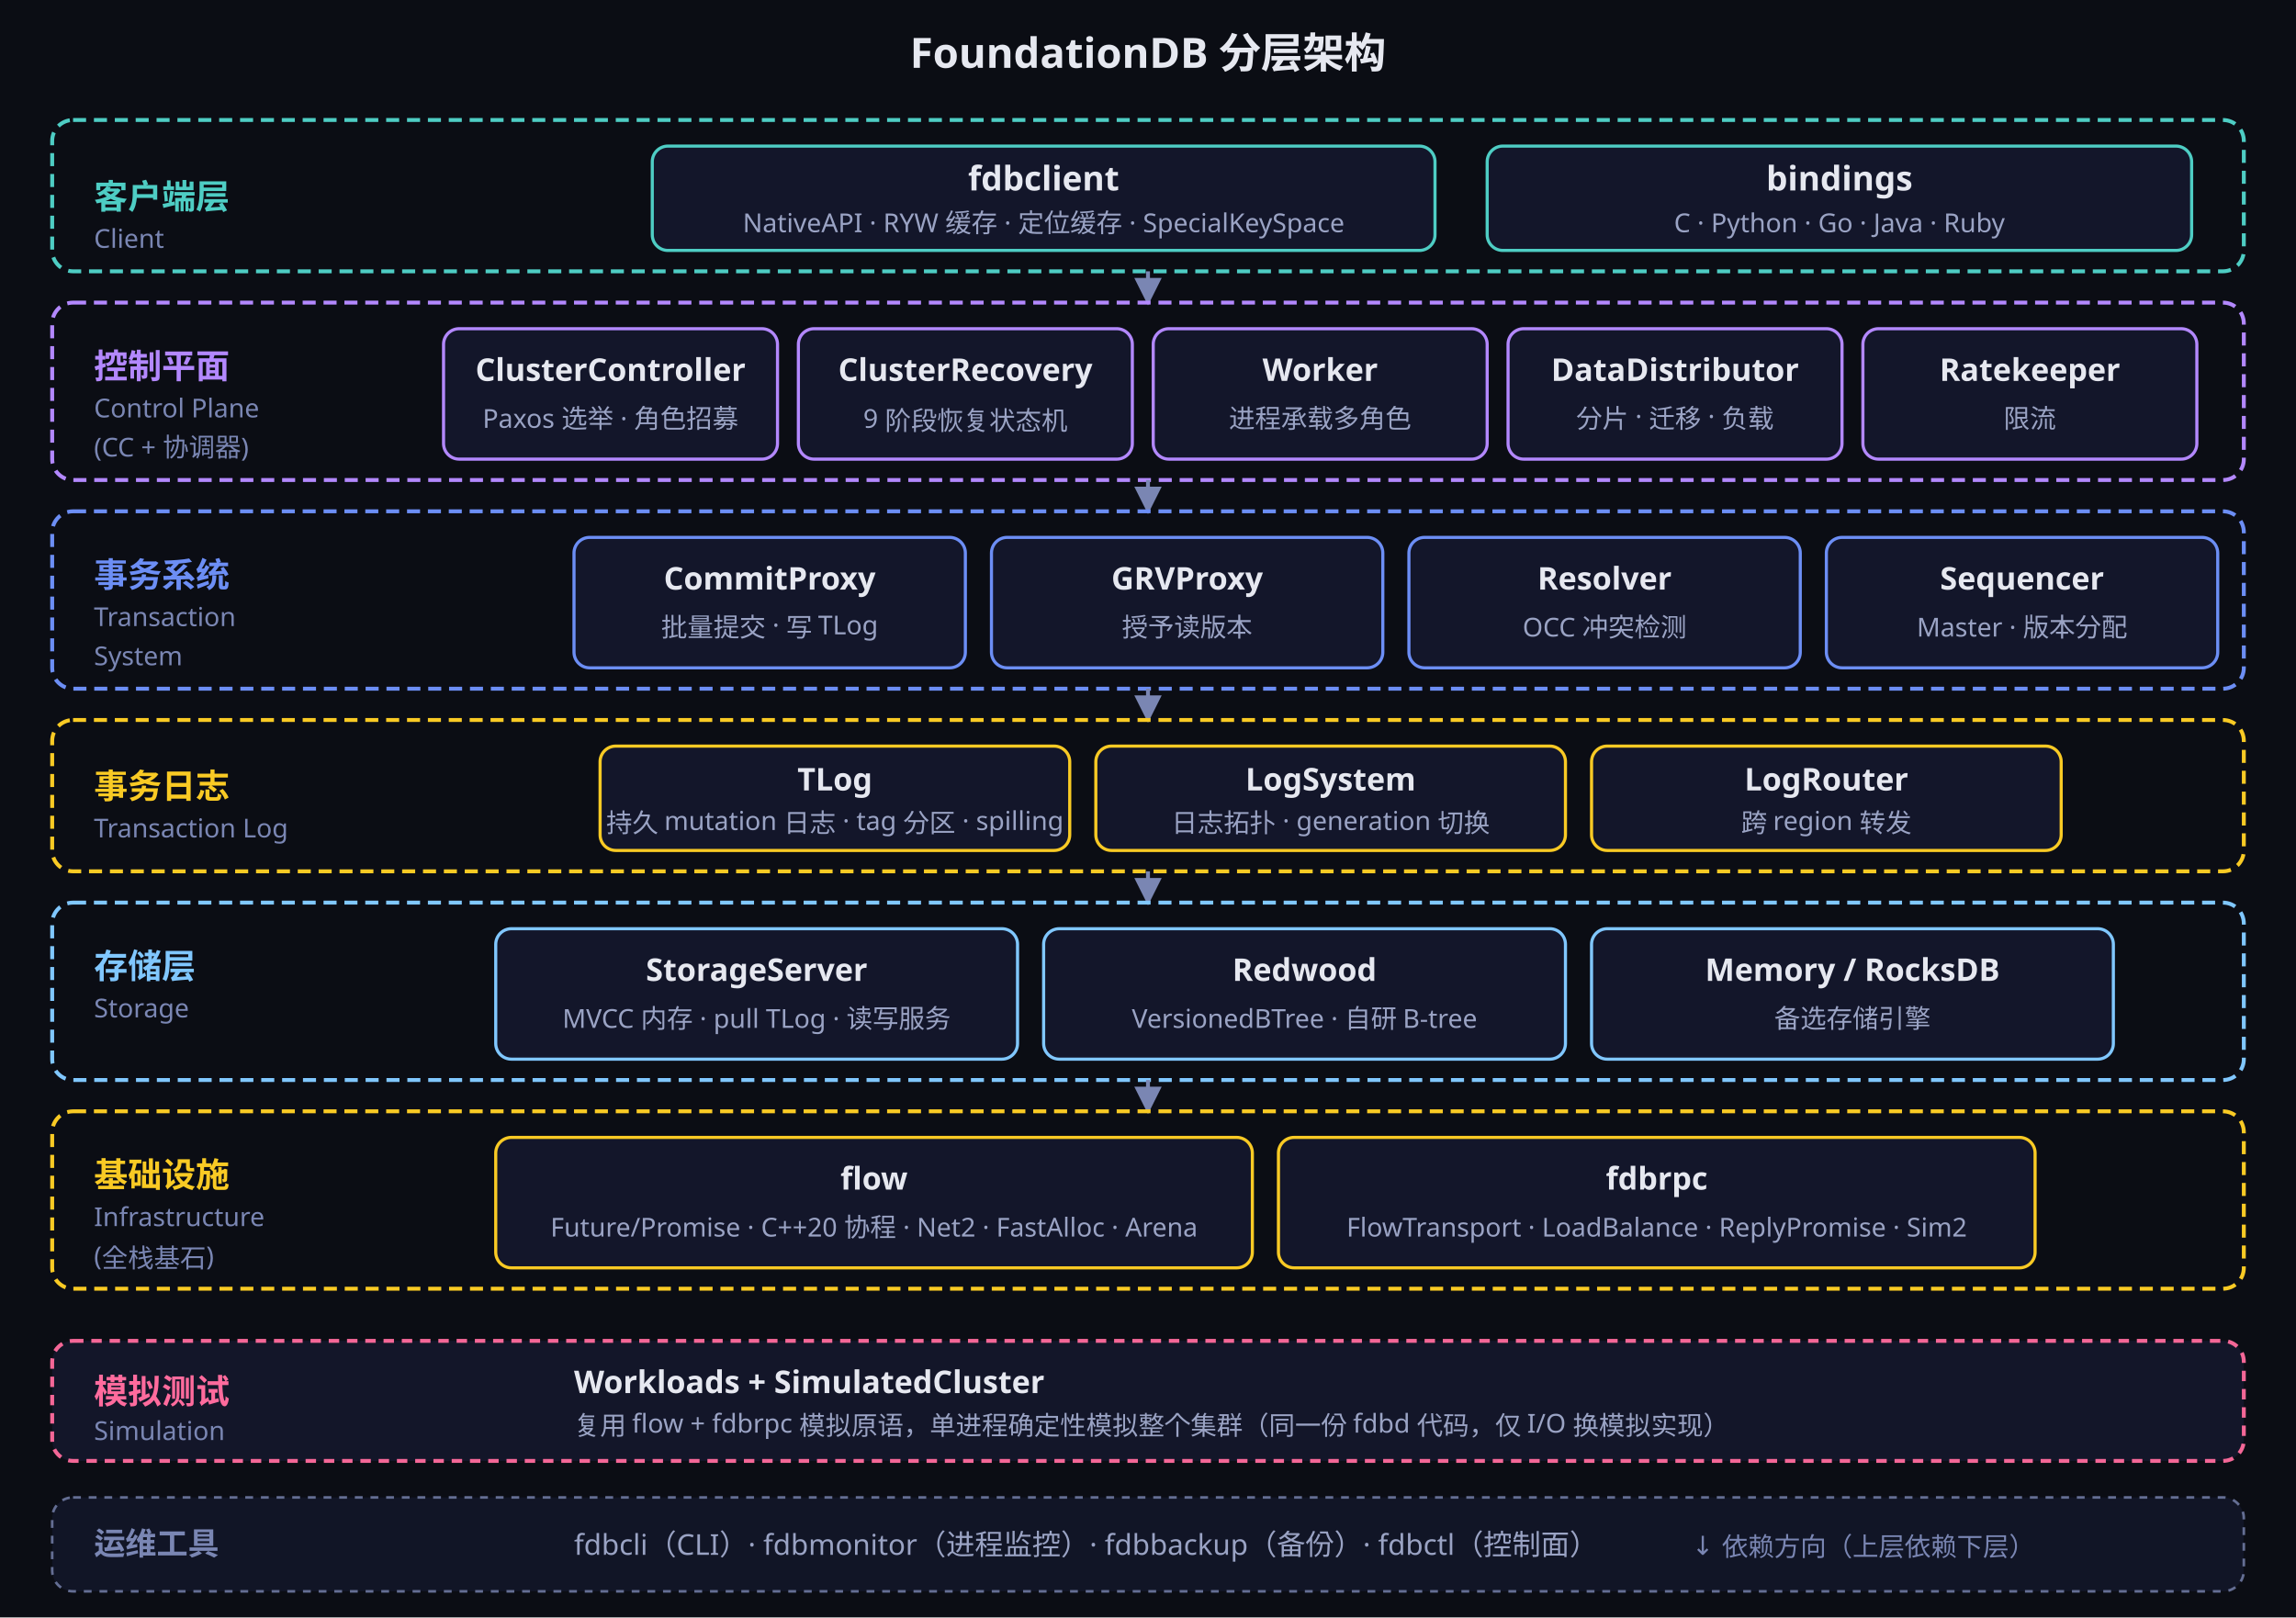
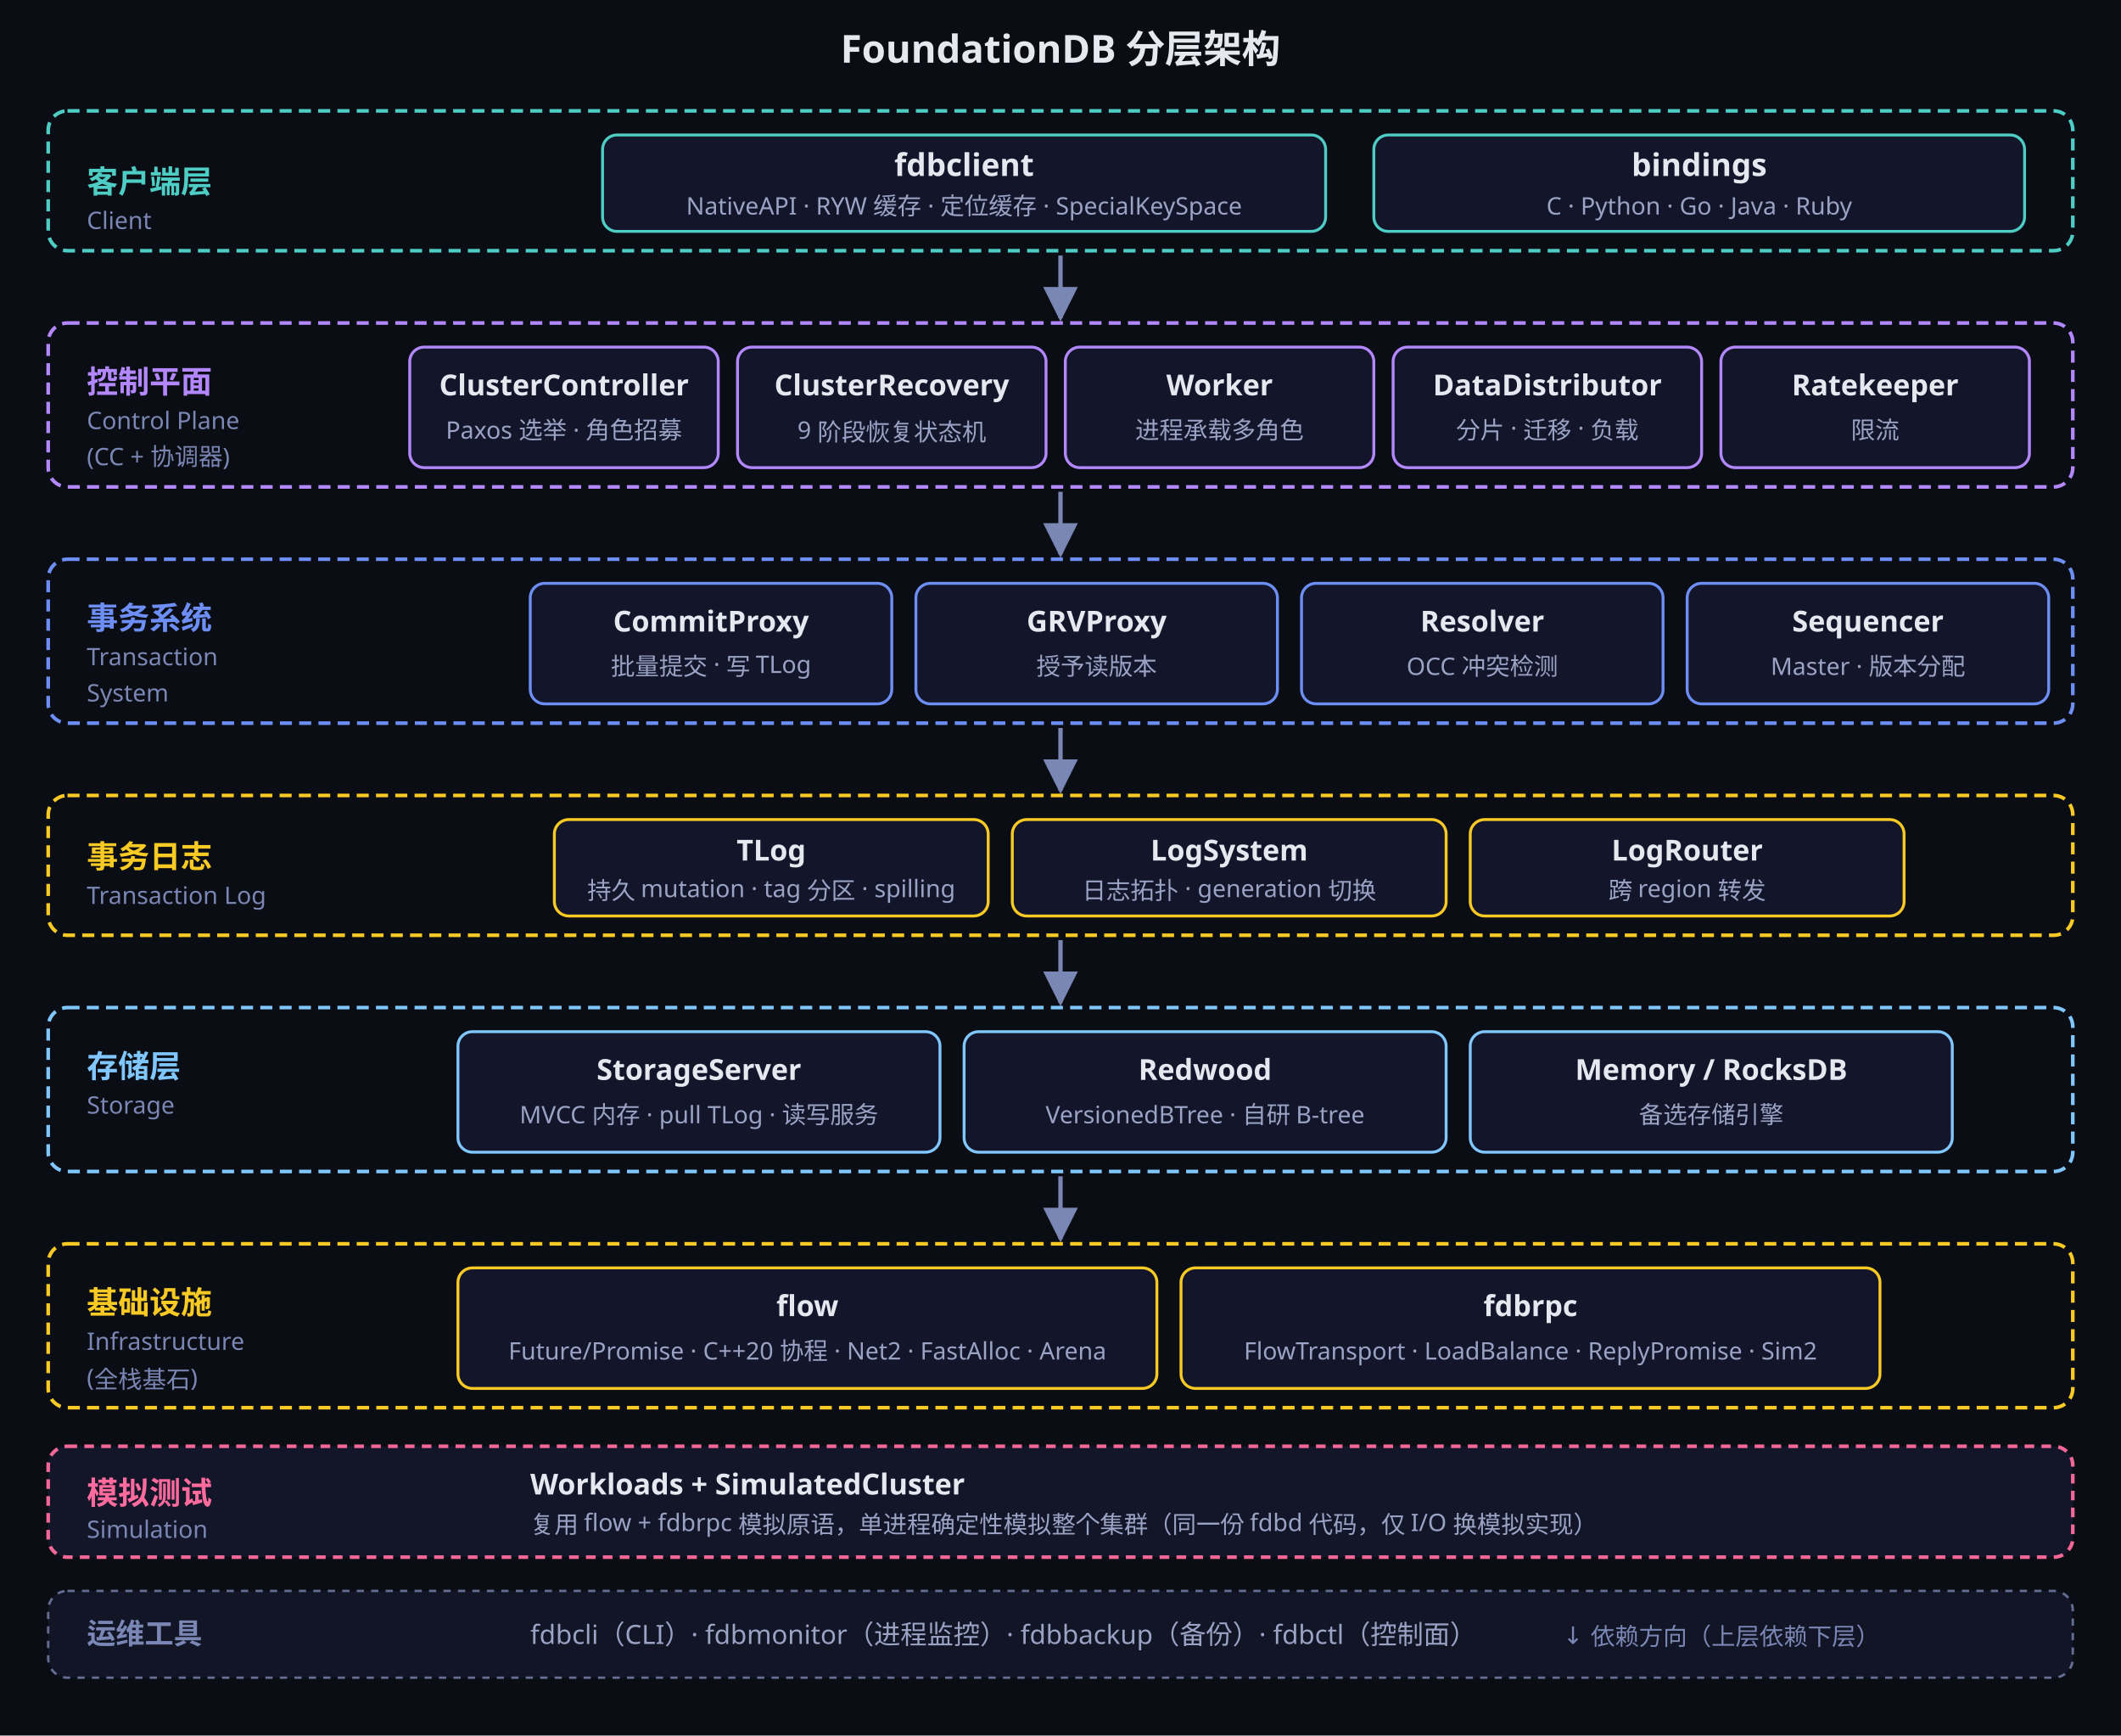
- <svg xmlns="http://www.w3.org/2000/svg" width="880" height="620" viewBox="0 0 880 620" font-family="system-ui, sans-serif">
+ <svg xmlns="http://www.w3.org/2000/svg" width="880" height="720" viewBox="0 0 880 720" font-family="system-ui, sans-serif">
  <defs>
-     <marker id="arrow" viewBox="0 0 10 10" refX="9" refY="5" markerWidth="7" markerHeight="7" orient="auto">
+     <marker id="arrow" viewBox="0 0 10 10" refX="9" refY="5" markerWidth="8" markerHeight="8" orient="auto">
      <path d="M0,0 L10,5 L0,10 z" fill="#7a86b3" />
    </marker>
-     <marker id="arrow-blue" viewBox="0 0 10 10" refX="9" refY="5" markerWidth="7" markerHeight="7" orient="auto">
-       <path d="M0,0 L10,5 L0,10 z" fill="#6c8ef5" />
-     </marker>
  </defs>
-   <rect x="0" y="0" width="880" height="620" fill="#0b0d14" />
+   <rect x="0" y="0" width="880" height="720" fill="#0b0d14" />
  <text x="440" y="26" text-anchor="middle" fill="#e6e8f0" font-size="16" font-weight="600">FoundationDB 分层架构</text>
  <rect x="20" y="46" width="840" height="58" rx="8" fill="none" stroke="#4ecdc4" stroke-width="1.5" stroke-dasharray="5 3" />
  <text x="36" y="80" fill="#4ecdc4" font-size="13" font-weight="600">客户端层</text>
  <text x="36" y="95" fill="#7a86b3" font-size="10">Client</text>
  <rect x="250" y="56" width="300" height="40" rx="6" fill="#13162a" stroke="#4ecdc4" stroke-width="1.2" />
  <text x="400" y="73" text-anchor="middle" fill="#e6e8f0" font-size="13" font-weight="600">fdbclient</text>
  <text x="400" y="89" text-anchor="middle" fill="#9aa3c4" font-size="10">NativeAPI · RYW 缓存 · 定位缓存 · SpecialKeySpace</text>
  <rect x="570" y="56" width="270" height="40" rx="6" fill="#13162a" stroke="#4ecdc4" stroke-width="1.2" />
  <text x="705" y="73" text-anchor="middle" fill="#e6e8f0" font-size="13" font-weight="600">bindings</text>
  <text x="705" y="89" text-anchor="middle" fill="#9aa3c4" font-size="10">C · Python · Go · Java · Ruby</text>
-   <path d="M 440 104 L 440 116" stroke="#7a86b3" stroke-width="1.5" marker-end="url(#arrow)" fill="none" />
-   <rect x="20" y="116" width="840" height="68" rx="8" fill="none" stroke="#b388ff" stroke-width="1.5" stroke-dasharray="5 3" />
-   <text x="36" y="145" fill="#b388ff" font-size="13" font-weight="600">控制平面</text>
-   <text x="36" y="160" fill="#7a86b3" font-size="10">Control Plane</text>
-   <text x="36" y="175" fill="#7a86b3" font-size="10">(CC + 协调器)</text>
+   <path d="M 440 106 L 440 132" stroke="#7a86b3" stroke-width="1.8" marker-end="url(#arrow)" fill="none" />
+   <rect x="20" y="134" width="840" height="68" rx="8" fill="none" stroke="#b388ff" stroke-width="1.5" stroke-dasharray="5 3" />
+   <text x="36" y="163" fill="#b388ff" font-size="13" font-weight="600">控制平面</text>
+   <text x="36" y="178" fill="#7a86b3" font-size="10">Control Plane</text>
+   <text x="36" y="193" fill="#7a86b3" font-size="10">(CC + 协调器)</text>
  <g font-size="12" font-weight="600" fill="#e6e8f0">
-     <rect x="170" y="126" width="128" height="50" rx="6" fill="#13162a" stroke="#b388ff" stroke-width="1.2" />
-     <text x="234" y="146" text-anchor="middle">ClusterController</text>
-     <text x="234" y="164" text-anchor="middle" fill="#9aa3c4" font-size="10" font-weight="400">Paxos 选举 · 角色招募</text>
-     <rect x="306" y="126" width="128" height="50" rx="6" fill="#13162a" stroke="#b388ff" stroke-width="1.2" />
-     <text x="370" y="146" text-anchor="middle">ClusterRecovery</text>
-     <text x="370" y="164" text-anchor="middle" fill="#9aa3c4" font-size="10" font-weight="400">9 阶段恢复状态机</text>
-     <rect x="442" y="126" width="128" height="50" rx="6" fill="#13162a" stroke="#b388ff" stroke-width="1.2" />
-     <text x="506" y="146" text-anchor="middle">Worker</text>
-     <text x="506" y="164" text-anchor="middle" fill="#9aa3c4" font-size="10" font-weight="400">进程承载多角色</text>
-     <rect x="578" y="126" width="128" height="50" rx="6" fill="#13162a" stroke="#b388ff" stroke-width="1.2" />
-     <text x="642" y="146" text-anchor="middle">DataDistributor</text>
-     <text x="642" y="164" text-anchor="middle" fill="#9aa3c4" font-size="10" font-weight="400">分片 · 迁移 · 负载</text>
-     <rect x="714" y="126" width="128" height="50" rx="6" fill="#13162a" stroke="#b388ff" stroke-width="1.2" />
-     <text x="778" y="146" text-anchor="middle">Ratekeeper</text>
-     <text x="778" y="164" text-anchor="middle" fill="#9aa3c4" font-size="10" font-weight="400">限流</text>
+     <rect x="170" y="144" width="128" height="50" rx="6" fill="#13162a" stroke="#b388ff" stroke-width="1.2" />
+     <text x="234" y="164" text-anchor="middle">ClusterController</text>
+     <text x="234" y="182" text-anchor="middle" fill="#9aa3c4" font-size="10" font-weight="400">Paxos 选举 · 角色招募</text>
+     <rect x="306" y="144" width="128" height="50" rx="6" fill="#13162a" stroke="#b388ff" stroke-width="1.2" />
+     <text x="370" y="164" text-anchor="middle">ClusterRecovery</text>
+     <text x="370" y="182" text-anchor="middle" fill="#9aa3c4" font-size="10" font-weight="400">9 阶段恢复状态机</text>
+     <rect x="442" y="144" width="128" height="50" rx="6" fill="#13162a" stroke="#b388ff" stroke-width="1.2" />
+     <text x="506" y="164" text-anchor="middle">Worker</text>
+     <text x="506" y="182" text-anchor="middle" fill="#9aa3c4" font-size="10" font-weight="400">进程承载多角色</text>
+     <rect x="578" y="144" width="128" height="50" rx="6" fill="#13162a" stroke="#b388ff" stroke-width="1.2" />
+     <text x="642" y="164" text-anchor="middle">DataDistributor</text>
+     <text x="642" y="182" text-anchor="middle" fill="#9aa3c4" font-size="10" font-weight="400">分片 · 迁移 · 负载</text>
+     <rect x="714" y="144" width="128" height="50" rx="6" fill="#13162a" stroke="#b388ff" stroke-width="1.2" />
+     <text x="778" y="164" text-anchor="middle">Ratekeeper</text>
+     <text x="778" y="182" text-anchor="middle" fill="#9aa3c4" font-size="10" font-weight="400">限流</text>
  </g>
-   <path d="M 440 184 L 440 196" stroke="#7a86b3" stroke-width="1.5" marker-end="url(#arrow)" fill="none" />
-   <rect x="20" y="196" width="840" height="68" rx="8" fill="none" stroke="#6c8ef5" stroke-width="1.5" stroke-dasharray="5 3" />
-   <text x="36" y="225" fill="#6c8ef5" font-size="13" font-weight="600">事务系统</text>
-   <text x="36" y="240" fill="#7a86b3" font-size="10">Transaction</text>
-   <text x="36" y="255" fill="#7a86b3" font-size="10">System</text>
+   <path d="M 440 204 L 440 230" stroke="#7a86b3" stroke-width="1.8" marker-end="url(#arrow)" fill="none" />
+   <rect x="20" y="232" width="840" height="68" rx="8" fill="none" stroke="#6c8ef5" stroke-width="1.5" stroke-dasharray="5 3" />
+   <text x="36" y="261" fill="#6c8ef5" font-size="13" font-weight="600">事务系统</text>
+   <text x="36" y="276" fill="#7a86b3" font-size="10">Transaction</text>
+   <text x="36" y="291" fill="#7a86b3" font-size="10">System</text>
  <g font-size="12" font-weight="600" fill="#e6e8f0">
-     <rect x="220" y="206" width="150" height="50" rx="6" fill="#13162a" stroke="#6c8ef5" stroke-width="1.2" />
-     <text x="295" y="226" text-anchor="middle">CommitProxy</text>
-     <text x="295" y="244" text-anchor="middle" fill="#9aa3c4" font-size="10" font-weight="400">批量提交 · 写 TLog</text>
-     <rect x="380" y="206" width="150" height="50" rx="6" fill="#13162a" stroke="#6c8ef5" stroke-width="1.2" />
-     <text x="455" y="226" text-anchor="middle">GRVProxy</text>
-     <text x="455" y="244" text-anchor="middle" fill="#9aa3c4" font-size="10" font-weight="400">授予读版本</text>
-     <rect x="540" y="206" width="150" height="50" rx="6" fill="#13162a" stroke="#6c8ef5" stroke-width="1.2" />
-     <text x="615" y="226" text-anchor="middle">Resolver</text>
-     <text x="615" y="244" text-anchor="middle" fill="#9aa3c4" font-size="10" font-weight="400">OCC 冲突检测</text>
-     <rect x="700" y="206" width="150" height="50" rx="6" fill="#13162a" stroke="#6c8ef5" stroke-width="1.2" />
-     <text x="775" y="226" text-anchor="middle">Sequencer</text>
-     <text x="775" y="244" text-anchor="middle" fill="#9aa3c4" font-size="10" font-weight="400">Master · 版本分配</text>
+     <rect x="220" y="242" width="150" height="50" rx="6" fill="#13162a" stroke="#6c8ef5" stroke-width="1.2" />
+     <text x="295" y="262" text-anchor="middle">CommitProxy</text>
+     <text x="295" y="280" text-anchor="middle" fill="#9aa3c4" font-size="10" font-weight="400">批量提交 · 写 TLog</text>
+     <rect x="380" y="242" width="150" height="50" rx="6" fill="#13162a" stroke="#6c8ef5" stroke-width="1.2" />
+     <text x="455" y="262" text-anchor="middle">GRVProxy</text>
+     <text x="455" y="280" text-anchor="middle" fill="#9aa3c4" font-size="10" font-weight="400">授予读版本</text>
+     <rect x="540" y="242" width="150" height="50" rx="6" fill="#13162a" stroke="#6c8ef5" stroke-width="1.2" />
+     <text x="615" y="262" text-anchor="middle">Resolver</text>
+     <text x="615" y="280" text-anchor="middle" fill="#9aa3c4" font-size="10" font-weight="400">OCC 冲突检测</text>
+     <rect x="700" y="242" width="150" height="50" rx="6" fill="#13162a" stroke="#6c8ef5" stroke-width="1.2" />
+     <text x="775" y="262" text-anchor="middle">Sequencer</text>
+     <text x="775" y="280" text-anchor="middle" fill="#9aa3c4" font-size="10" font-weight="400">Master · 版本分配</text>
  </g>
-   <path d="M 440 264 L 440 276" stroke="#7a86b3" stroke-width="1.5" marker-end="url(#arrow)" fill="none" />
-   <rect x="20" y="276" width="840" height="58" rx="8" fill="none" stroke="#f9ca24" stroke-width="1.5" stroke-dasharray="5 3" />
-   <text x="36" y="306" fill="#f9ca24" font-size="13" font-weight="600">事务日志</text>
-   <text x="36" y="321" fill="#7a86b3" font-size="10">Transaction Log</text>
+   <path d="M 440 302 L 440 328" stroke="#7a86b3" stroke-width="1.8" marker-end="url(#arrow)" fill="none" />
+   <rect x="20" y="330" width="840" height="58" rx="8" fill="none" stroke="#f9ca24" stroke-width="1.5" stroke-dasharray="5 3" />
+   <text x="36" y="360" fill="#f9ca24" font-size="13" font-weight="600">事务日志</text>
+   <text x="36" y="375" fill="#7a86b3" font-size="10">Transaction Log</text>
  <g font-size="12" font-weight="600" fill="#e6e8f0">
-     <rect x="230" y="286" width="180" height="40" rx="6" fill="#13162a" stroke="#f9ca24" stroke-width="1.2" />
-     <text x="320" y="303" text-anchor="middle">TLog</text>
-     <text x="320" y="319" text-anchor="middle" fill="#9aa3c4" font-size="10" font-weight="400">持久 mutation 日志 · tag 分区 · spilling</text>
-     <rect x="420" y="286" width="180" height="40" rx="6" fill="#13162a" stroke="#f9ca24" stroke-width="1.2" />
-     <text x="510" y="303" text-anchor="middle">LogSystem</text>
-     <text x="510" y="319" text-anchor="middle" fill="#9aa3c4" font-size="10" font-weight="400">日志拓扑 · generation 切换</text>
-     <rect x="610" y="286" width="180" height="40" rx="6" fill="#13162a" stroke="#f9ca24" stroke-width="1.2" />
-     <text x="700" y="303" text-anchor="middle">LogRouter</text>
-     <text x="700" y="319" text-anchor="middle" fill="#9aa3c4" font-size="10" font-weight="400">跨 region 转发</text>
+     <rect x="230" y="340" width="180" height="40" rx="6" fill="#13162a" stroke="#f9ca24" stroke-width="1.2" />
+     <text x="320" y="357" text-anchor="middle">TLog</text>
+     <text x="320" y="373" text-anchor="middle" fill="#9aa3c4" font-size="10" font-weight="400">持久 mutation · tag 分区 · spilling</text>
+     <rect x="420" y="340" width="180" height="40" rx="6" fill="#13162a" stroke="#f9ca24" stroke-width="1.2" />
+     <text x="510" y="357" text-anchor="middle">LogSystem</text>
+     <text x="510" y="373" text-anchor="middle" fill="#9aa3c4" font-size="10" font-weight="400">日志拓扑 · generation 切换</text>
+     <rect x="610" y="340" width="180" height="40" rx="6" fill="#13162a" stroke="#f9ca24" stroke-width="1.2" />
+     <text x="700" y="357" text-anchor="middle">LogRouter</text>
+     <text x="700" y="373" text-anchor="middle" fill="#9aa3c4" font-size="10" font-weight="400">跨 region 转发</text>
  </g>
-   <path d="M 440 334 L 440 346" stroke="#7a86b3" stroke-width="1.5" marker-end="url(#arrow)" fill="none" />
-   <rect x="20" y="346" width="840" height="68" rx="8" fill="none" stroke="#80c7ff" stroke-width="1.5" stroke-dasharray="5 3" />
-   <text x="36" y="375" fill="#80c7ff" font-size="13" font-weight="600">存储层</text>
-   <text x="36" y="390" fill="#7a86b3" font-size="10">Storage</text>
+   <path d="M 440 390 L 440 416" stroke="#7a86b3" stroke-width="1.8" marker-end="url(#arrow)" fill="none" />
+   <rect x="20" y="418" width="840" height="68" rx="8" fill="none" stroke="#80c7ff" stroke-width="1.5" stroke-dasharray="5 3" />
+   <text x="36" y="447" fill="#80c7ff" font-size="13" font-weight="600">存储层</text>
+   <text x="36" y="462" fill="#7a86b3" font-size="10">Storage</text>
  <g font-size="12" font-weight="600" fill="#e6e8f0">
-     <rect x="190" y="356" width="200" height="50" rx="6" fill="#13162a" stroke="#80c7ff" stroke-width="1.2" />
-     <text x="290" y="376" text-anchor="middle">StorageServer</text>
-     <text x="290" y="394" text-anchor="middle" fill="#9aa3c4" font-size="10" font-weight="400">MVCC 内存 · pull TLog · 读写服务</text>
-     <rect x="400" y="356" width="200" height="50" rx="6" fill="#13162a" stroke="#80c7ff" stroke-width="1.2" />
-     <text x="500" y="376" text-anchor="middle">Redwood</text>
-     <text x="500" y="394" text-anchor="middle" fill="#9aa3c4" font-size="10" font-weight="400">VersionedBTree · 自研 B-tree</text>
-     <rect x="610" y="356" width="200" height="50" rx="6" fill="#13162a" stroke="#80c7ff" stroke-width="1.2" />
-     <text x="710" y="376" text-anchor="middle">Memory / RocksDB</text>
-     <text x="710" y="394" text-anchor="middle" fill="#9aa3c4" font-size="10" font-weight="400">备选存储引擎</text>
+     <rect x="190" y="428" width="200" height="50" rx="6" fill="#13162a" stroke="#80c7ff" stroke-width="1.2" />
+     <text x="290" y="448" text-anchor="middle">StorageServer</text>
+     <text x="290" y="466" text-anchor="middle" fill="#9aa3c4" font-size="10" font-weight="400">MVCC 内存 · pull TLog · 读写服务</text>
+     <rect x="400" y="428" width="200" height="50" rx="6" fill="#13162a" stroke="#80c7ff" stroke-width="1.2" />
+     <text x="500" y="448" text-anchor="middle">Redwood</text>
+     <text x="500" y="466" text-anchor="middle" fill="#9aa3c4" font-size="10" font-weight="400">VersionedBTree · 自研 B-tree</text>
+     <rect x="610" y="428" width="200" height="50" rx="6" fill="#13162a" stroke="#80c7ff" stroke-width="1.2" />
+     <text x="710" y="448" text-anchor="middle">Memory / RocksDB</text>
+     <text x="710" y="466" text-anchor="middle" fill="#9aa3c4" font-size="10" font-weight="400">备选存储引擎</text>
  </g>
-   <path d="M 440 414 L 440 426" stroke="#7a86b3" stroke-width="1.5" marker-end="url(#arrow)" fill="none" />
-   <rect x="20" y="426" width="840" height="68" rx="8" fill="none" stroke="#f9ca24" stroke-width="1.5" stroke-dasharray="5 3" />
-   <text x="36" y="455" fill="#f9ca24" font-size="13" font-weight="600">基础设施</text>
-   <text x="36" y="470" fill="#7a86b3" font-size="10">Infrastructure</text>
-   <text x="36" y="485" fill="#7a86b3" font-size="10">(全栈基石)</text>
+   <path d="M 440 488 L 440 514" stroke="#7a86b3" stroke-width="1.8" marker-end="url(#arrow)" fill="none" />
+   <rect x="20" y="516" width="840" height="68" rx="8" fill="none" stroke="#f9ca24" stroke-width="1.5" stroke-dasharray="5 3" />
+   <text x="36" y="545" fill="#f9ca24" font-size="13" font-weight="600">基础设施</text>
+   <text x="36" y="560" fill="#7a86b3" font-size="10">Infrastructure</text>
+   <text x="36" y="575" fill="#7a86b3" font-size="10">(全栈基石)</text>
  <g font-size="12" font-weight="600" fill="#e6e8f0">
-     <rect x="190" y="436" width="290" height="50" rx="6" fill="#13162a" stroke="#f9ca24" stroke-width="1.2" />
-     <text x="335" y="456" text-anchor="middle">flow</text>
-     <text x="335" y="474" text-anchor="middle" fill="#9aa3c4" font-size="10" font-weight="400">Future/Promise · C++20 协程 · Net2 · FastAlloc · Arena</text>
-     <rect x="490" y="436" width="290" height="50" rx="6" fill="#13162a" stroke="#f9ca24" stroke-width="1.2" />
-     <text x="635" y="456" text-anchor="middle">fdbrpc</text>
-     <text x="635" y="474" text-anchor="middle" fill="#9aa3c4" font-size="10" font-weight="400">FlowTransport · LoadBalance · ReplyPromise · Sim2</text>
+     <rect x="190" y="526" width="290" height="50" rx="6" fill="#13162a" stroke="#f9ca24" stroke-width="1.2" />
+     <text x="335" y="546" text-anchor="middle">flow</text>
+     <text x="335" y="564" text-anchor="middle" fill="#9aa3c4" font-size="10" font-weight="400">Future/Promise · C++20 协程 · Net2 · FastAlloc · Arena</text>
+     <rect x="490" y="526" width="290" height="50" rx="6" fill="#13162a" stroke="#f9ca24" stroke-width="1.2" />
+     <text x="635" y="546" text-anchor="middle">fdbrpc</text>
+     <text x="635" y="564" text-anchor="middle" fill="#9aa3c4" font-size="10" font-weight="400">FlowTransport · LoadBalance · ReplyPromise · Sim2</text>
  </g>
-   <rect x="20" y="514" width="840" height="46" rx="8" fill="#13162a" stroke="#ff6b9d" stroke-width="1.5" stroke-dasharray="4 3" opacity="0.95" />
-   <text x="36" y="538" fill="#ff6b9d" font-size="13" font-weight="600">模拟测试</text>
-   <text x="36" y="552" fill="#7a86b3" font-size="10">Simulation</text>
-   <text x="220" y="534" fill="#e6e8f0" font-size="12" font-weight="600">Workloads + SimulatedCluster</text>
-   <text x="220" y="550" fill="#9aa3c4" font-size="10">复用 flow + fdbrpc 模拟原语，单进程确定性模拟整个集群（同一份 fdbd 代码，仅 I/O 换模拟实现）</text>
-   <path d="M 190 537 L 190 537" stroke="#ff6b9d" stroke-width="1.2" fill="none" />
-   <rect x="20" y="574" width="840" height="36" rx="8" fill="#13162a" stroke="#7a86b3" stroke-width="1" stroke-dasharray="3 3" opacity="0.8" />
-   <text x="36" y="596" fill="#7a86b3" font-size="12" font-weight="600">运维工具</text>
-   <text x="220" y="596" fill="#9aa3c4" font-size="11">fdbcli（CLI）· fdbmonitor（进程监控）· fdbbackup（备份）· fdbctl（控制面）</text>
-   <text x="780" y="596" text-anchor="end" fill="#7a86b3" font-size="10">↓ 依赖方向（上层依赖下层）</text>
+   <rect x="20" y="600" width="840" height="46" rx="8" fill="#13162a" stroke="#ff6b9d" stroke-width="1.5" stroke-dasharray="4 3" opacity="0.95" />
+   <text x="36" y="624" fill="#ff6b9d" font-size="13" font-weight="600">模拟测试</text>
+   <text x="36" y="638" fill="#7a86b3" font-size="10">Simulation</text>
+   <text x="220" y="620" fill="#e6e8f0" font-size="12" font-weight="600">Workloads + SimulatedCluster</text>
+   <text x="220" y="636" fill="#9aa3c4" font-size="10">复用 flow + fdbrpc 模拟原语，单进程确定性模拟整个集群（同一份 fdbd 代码，仅 I/O 换模拟实现）</text>
+   <rect x="20" y="660" width="840" height="36" rx="8" fill="#13162a" stroke="#7a86b3" stroke-width="1" stroke-dasharray="3 3" opacity="0.8" />
+   <text x="36" y="682" fill="#7a86b3" font-size="12" font-weight="600">运维工具</text>
+   <text x="220" y="682" fill="#9aa3c4" font-size="11">fdbcli（CLI）· fdbmonitor（进程监控）· fdbbackup（备份）· fdbctl（控制面）</text>
+   <text x="780" y="682" text-anchor="end" fill="#7a86b3" font-size="10">↓ 依赖方向（上层依赖下层）</text>
</svg>
